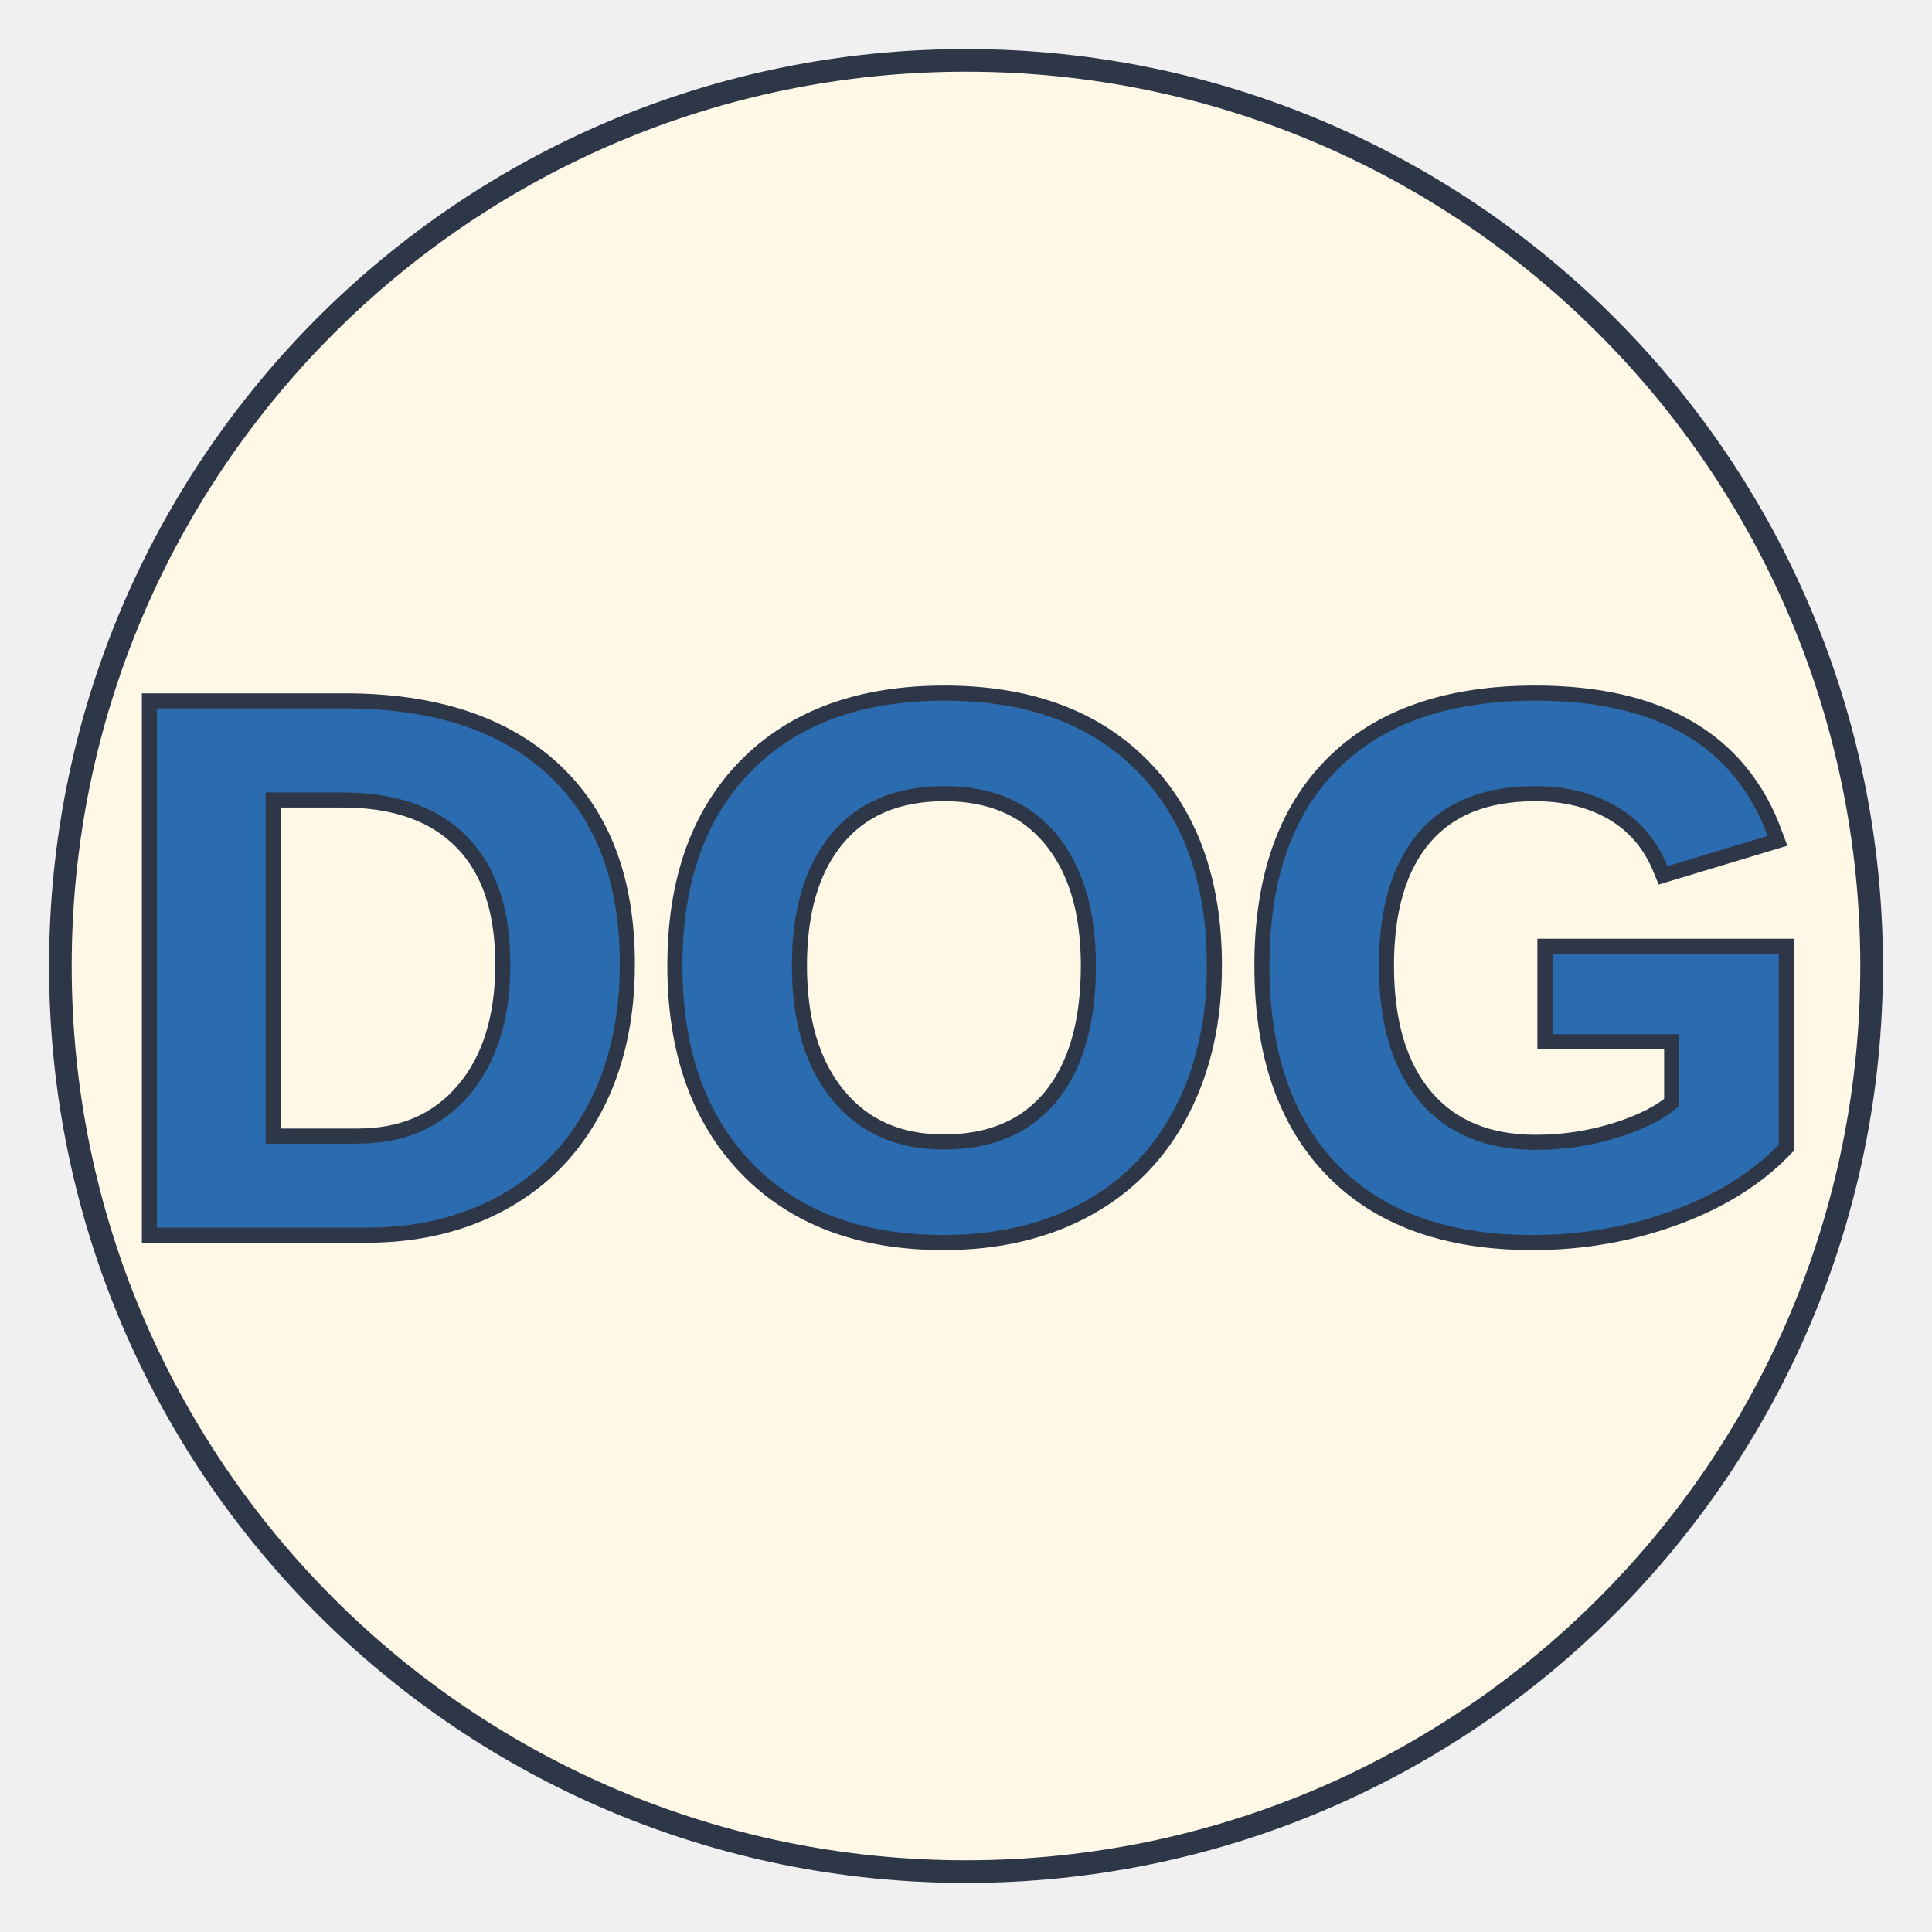
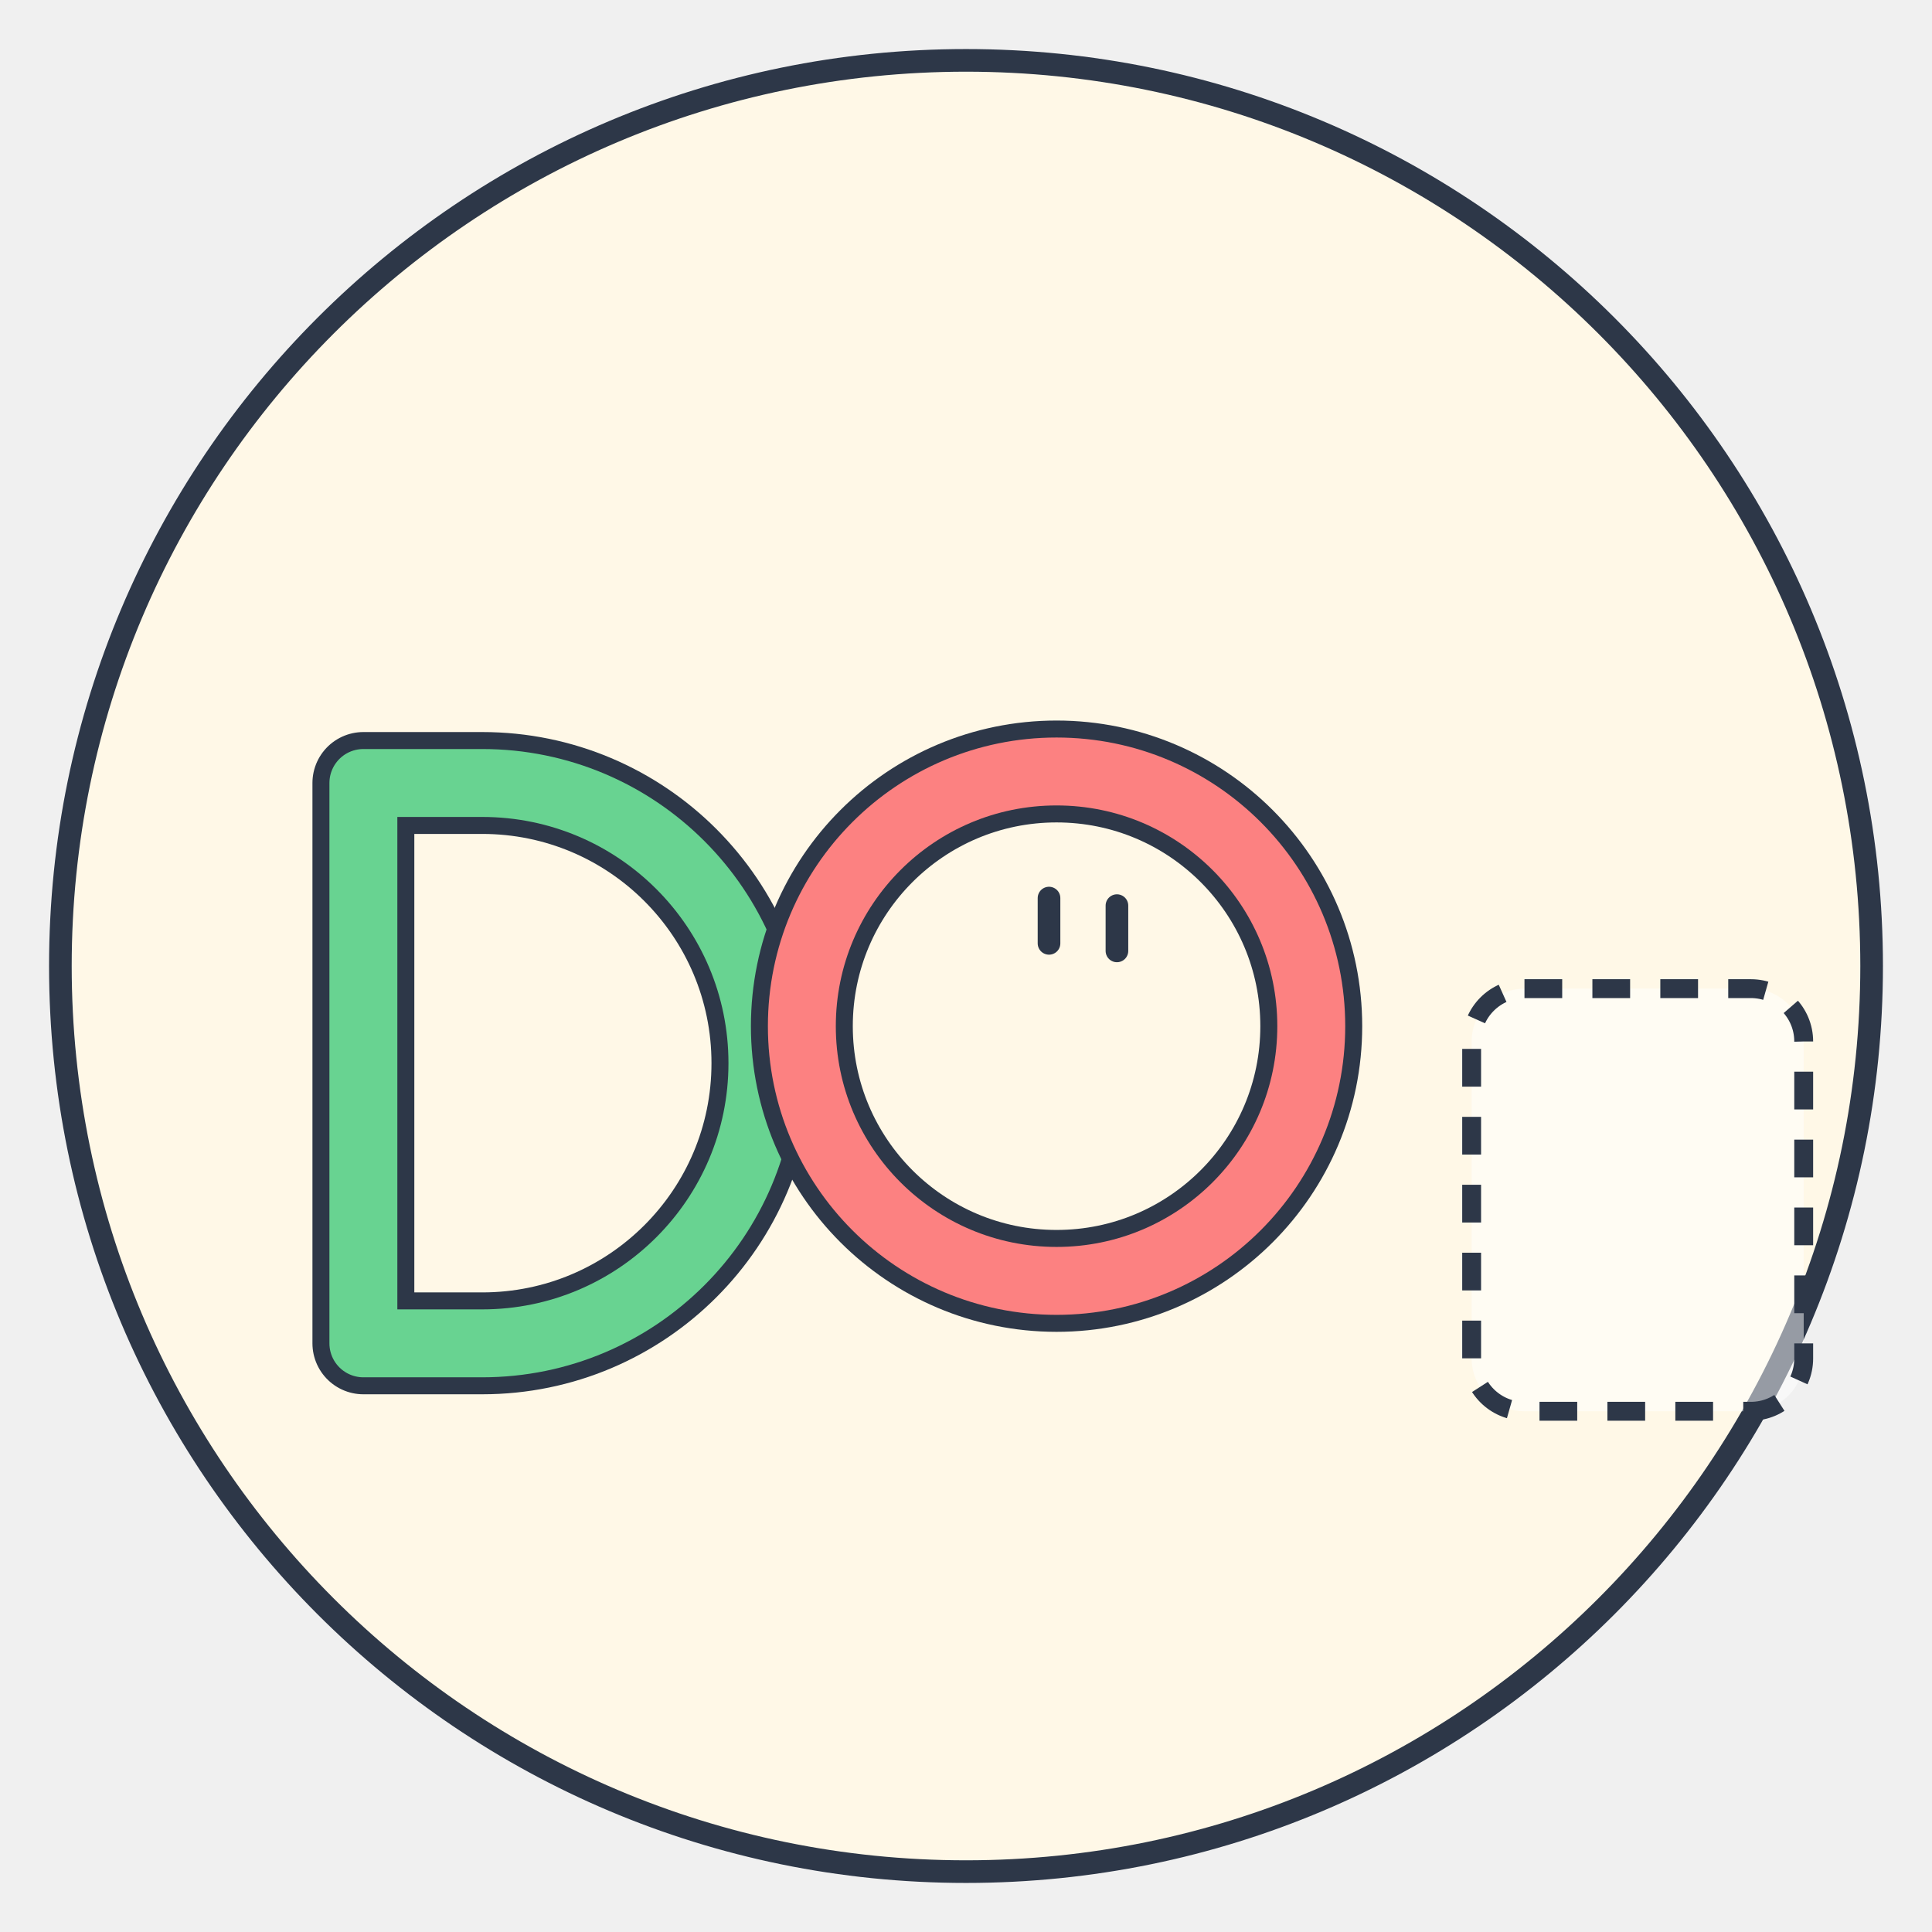
<svg xmlns="http://www.w3.org/2000/svg" viewBox="0 0 512 512">
  <circle cx="256" cy="256" r="240" fill="#FFF8E7" stroke="#2D3748" stroke-width="6" />
-   <text x="256" y="256" text-anchor="middle" dominant-baseline="central" font-family="Arial, Helvetica, sans-serif" font-weight="bold" font-size="200" fill="#2B6CB0" stroke="#2D3748" stroke-width="8" paint-order="stroke fill">DOG</text>
+   <g transform="translate(135 320) scale(0.45) translate(-256 -320)" fill="none" stroke-linecap="round" stroke-linejoin="round">
+     <path d="M 170 400 L 170 70 L 240 70 A 165 165 0 0 1 240 400 Z" stroke="#2D3748" stroke-width="60" />
+     <path d="M 170 400 L 170 70 L 240 70 A 165 165 0 0 1 240 400 Z" stroke="#68D391" stroke-width="40" />
+   </g>
+   <g transform="translate(280 285) scale(0.45) translate(-256 -285)" fill="none" stroke-linecap="round" stroke-linejoin="round">
+     <path d="M 256 106 A 150 150 0 1 0 256 406 A 150 150 0 1 0 256 106" stroke="#2D3748" stroke-width="60" />
+     <path d="M 256 106 A 150 150 0 1 0 256 406 A 150 150 0 1 0 256 106" stroke="#FC8181" stroke-width="40" />
+   </g>
+   <path d="M 278 250 L 278 238 M 296 252 L 296 240" stroke="#2D3748" stroke-width="6" stroke-linecap="round" />
+   <rect x="390" y="262" width="88" height="112" rx="14" fill="#FFFFFF" fill-opacity="0.5" stroke="#2D3748" stroke-width="5" stroke-dasharray="10 8" />
</svg>
